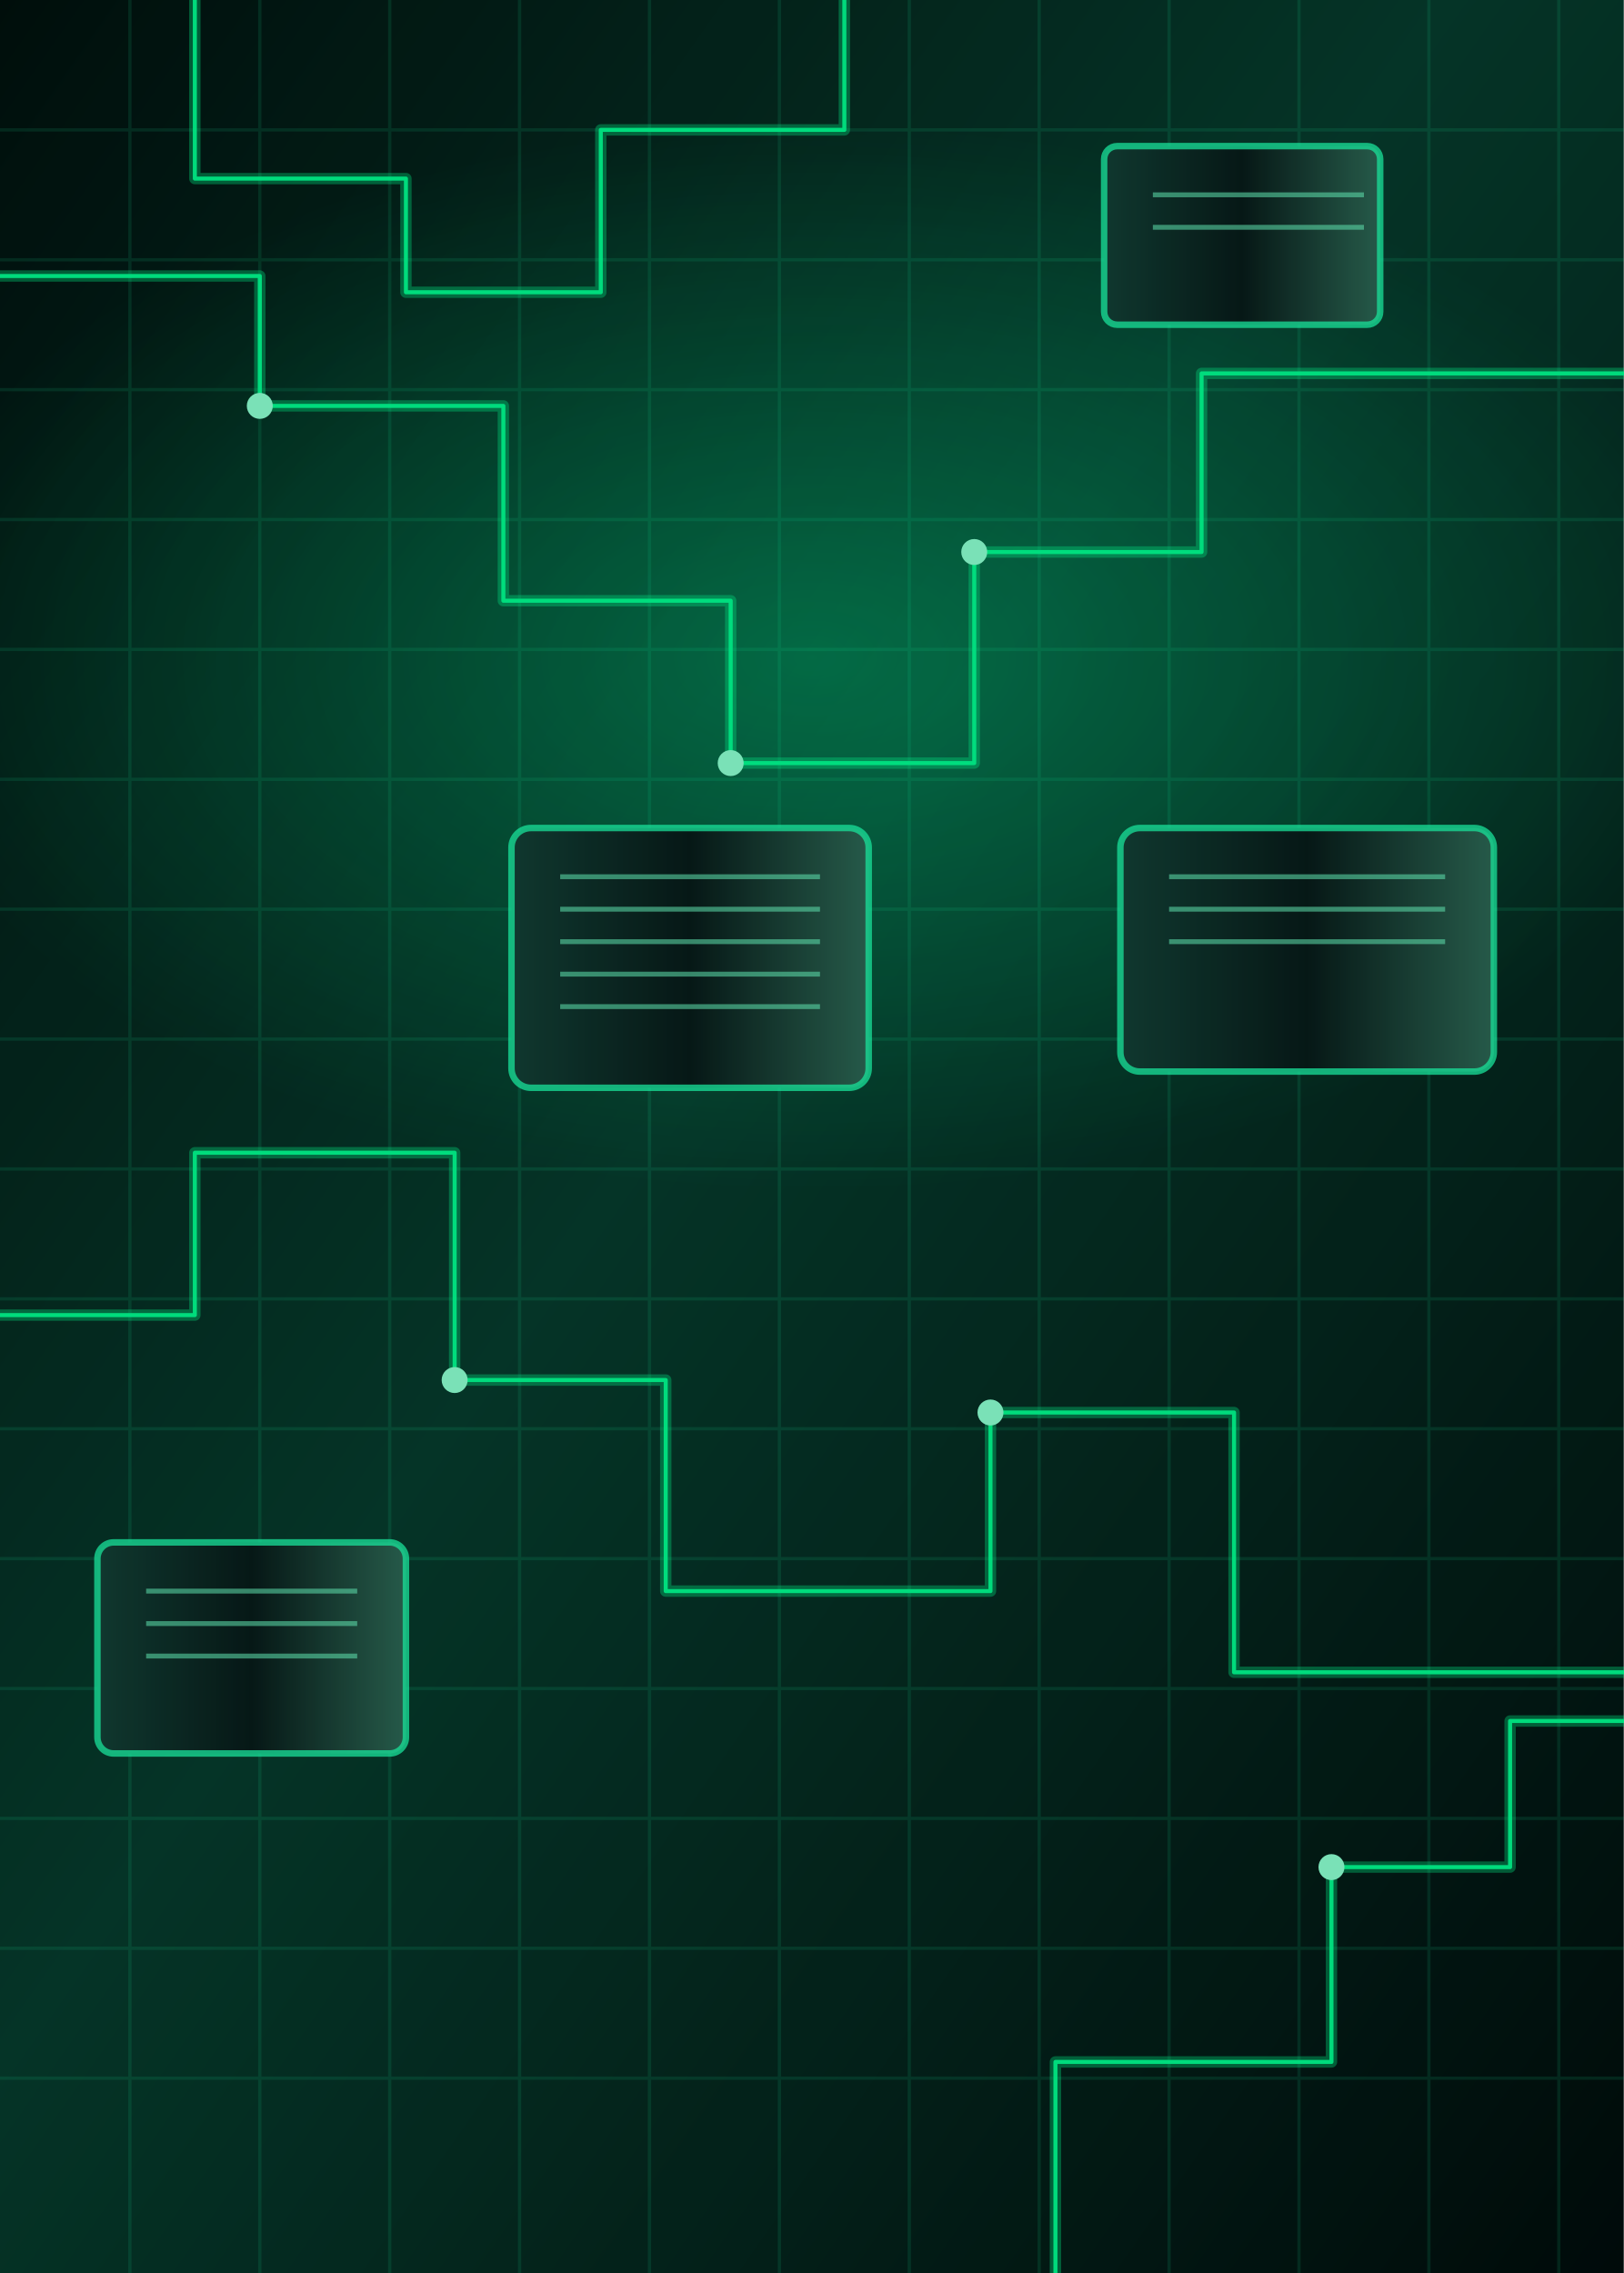
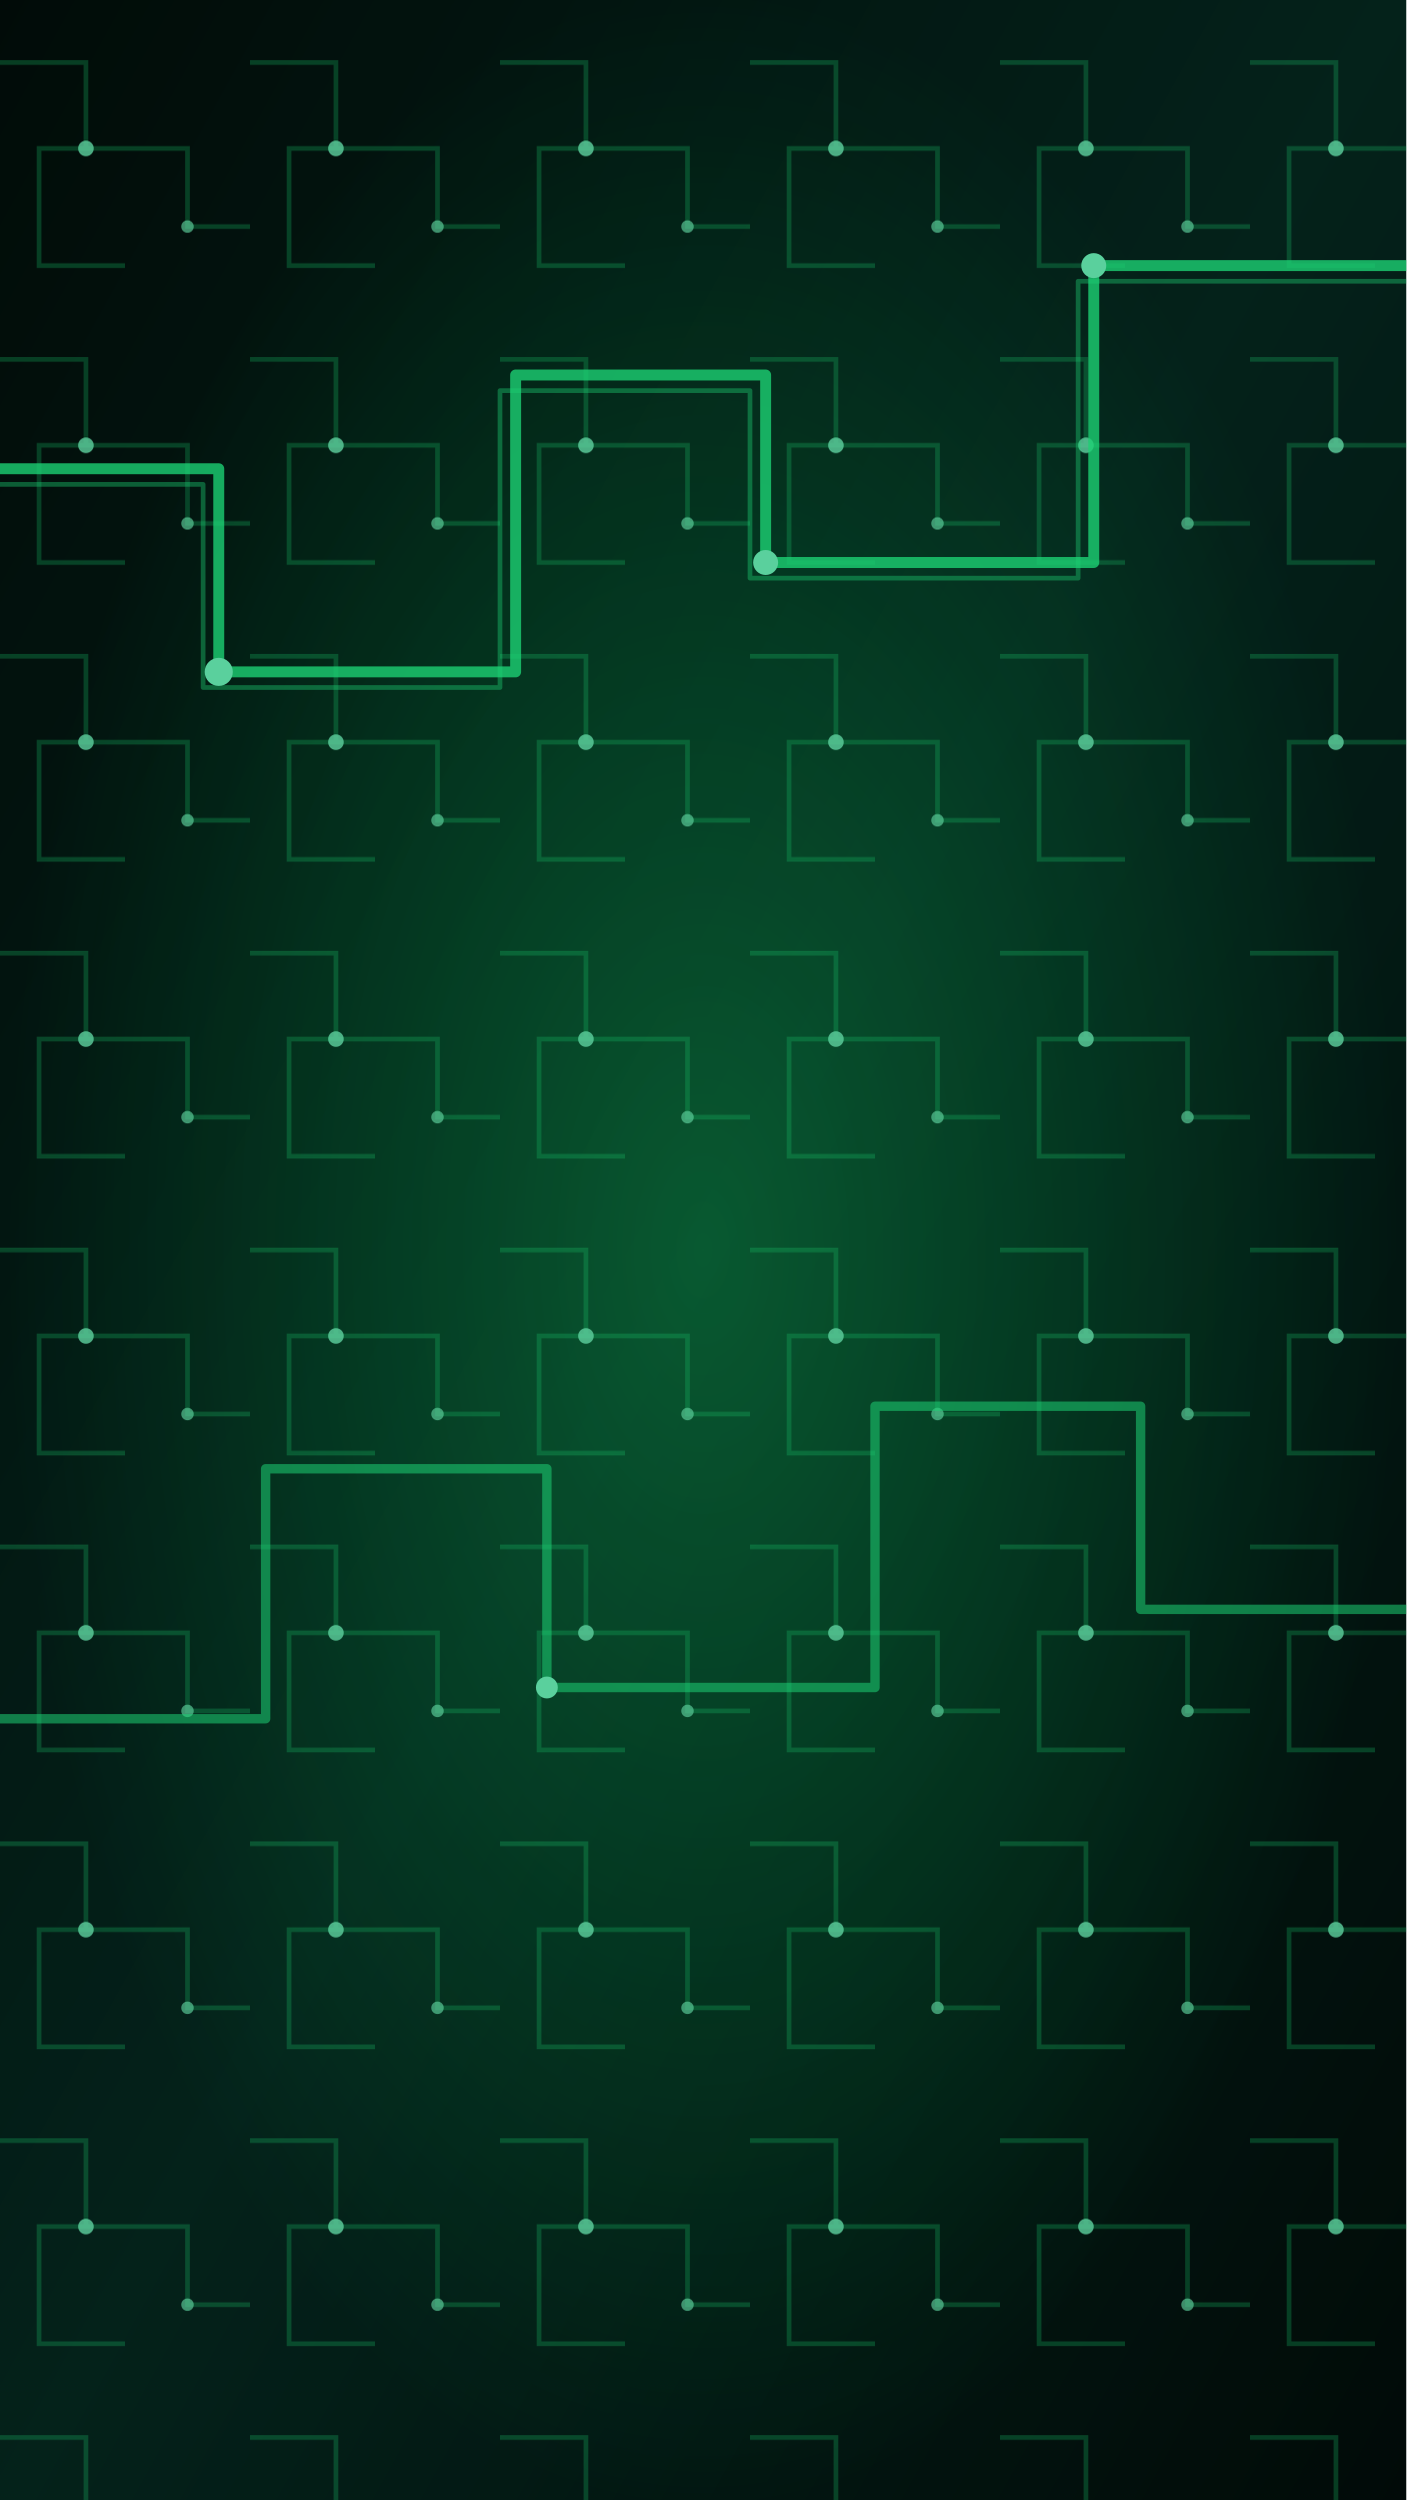
- <svg xmlns="http://www.w3.org/2000/svg" width="1000" height="1400" viewBox="0 0 1000 1400">
+ <svg xmlns="http://www.w3.org/2000/svg" viewBox="0 0 900 1600" preserveAspectRatio="xMidYMid slice">
  <defs>
-     <linearGradient id="pcb" x1="0" y1="0" x2="1" y2="1">
-       <stop stop-color="#00100d" />
-       <stop offset=".45" stop-color="#063b2c" />
-       <stop offset="1" stop-color="#000c0b" />
+     <linearGradient id="b" x2="1" y2="1">
+       <stop stop-color="#010906" />
+       <stop offset=".5" stop-color="#05251d" />
+       <stop offset="1" stop-color="#010806" />
    </linearGradient>
-     <radialGradient id="glow">
-       <stop stop-color="#00ff9a" stop-opacity=".55" />
-       <stop offset="1" stop-color="#00ff9a" stop-opacity="0" />
+     <radialGradient id="n">
+       <stop stop-color="#16ff75" stop-opacity=".32" />
+       <stop offset="1" stop-color="#00ff73" stop-opacity="0" />
    </radialGradient>
-     <linearGradient id="chip">
-       <stop stop-color="#123f35" />
-       <stop offset=".5" stop-color="#071b19" />
-       <stop offset="1" stop-color="#2b6653" />
-     </linearGradient>
+     <pattern id="p" width="160" height="190" patternUnits="userSpaceOnUse">
+       <path d="M0 40H55V95H120V145H160M55 95H25V170H80" fill="none" stroke="#21ff8a" stroke-opacity=".25" stroke-width="3" />
+       <circle cx="55" cy="95" r="5" fill="#75ffc1" fill-opacity=".8" />
+       <circle cx="120" cy="145" r="4" fill="#75ffc1" fill-opacity=".65" />
+     </pattern>
  </defs>
-   <rect width="1000" height="1400" fill="url(#pcb)" />
-   <g fill="none" stroke="#1affaa" stroke-opacity=".12" stroke-width="2">
-     <path d="M0 80H1000M0 160H1000M0 240H1000M0 320H1000M0 400H1000M0 480H1000M0 560H1000M0 640H1000M0 720H1000M0 800H1000M0 880H1000M0 960H1000M0 1040H1000M0 1120H1000M0 1200H1000M0 1280H1000M80 0V1400M160 0V1400M240 0V1400M320 0V1400M400 0V1400M480 0V1400M560 0V1400M640 0V1400M720 0V1400M800 0V1400M880 0V1400M960 0V1400" />
+   <rect width="900" height="1600" fill="url(#b)" />
+   <rect width="900" height="1600" fill="url(#n)" />
+   <rect width="900" height="1600" fill="url(#p)" />
+   <g fill="none" stroke="#23ff8c" stroke-linejoin="round">
+     <path stroke-width="7" stroke-opacity=".8" d="M-20 300H140V430H330V240H490V360H700V170H920" />
+     <path stroke-width="3" stroke-opacity=".4" d="M-20 310H130V440H320V250H480V370H690V180H920" />
+     <path stroke-width="6" stroke-opacity=".55" d="M-20 1100H170V940H350V1080H560V900H730V1030H920" />
  </g>
-   <rect x="-80" y="80" width="1160" height="650" fill="url(#glow)" opacity=".6" />
-   <g fill="none" stroke="#00ff91" stroke-linejoin="round" stroke-linecap="round">
-     <g stroke-width="7" stroke-opacity=".35">
-       <path d="M-20 170H160V250H310V370H450V470H600V340H740V230H1020" />
-       <path d="M-20 810H120V710H280V850H410V980H610V870H760V1030H1020" />
-       <path d="M120 -20V110H250V180H370V80H520V-20" />
-       <path d="M650 1420V1270H820V1150H930V1060H1020" />
-     </g>
-     <g stroke-width="2.5" stroke-opacity=".95">
-       <path d="M-20 170H160V250H310V370H450V470H600V340H740V230H1020" />
-       <path d="M-20 810H120V710H280V850H410V980H610V870H760V1030H1020" />
-       <path d="M120 -20V110H250V180H370V80H520V-20" />
-       <path d="M650 1420V1270H820V1150H930V1060H1020" />
-     </g>
+   <g fill="#70ffc0">
+     <circle cx="140" cy="430" r="9" />
+     <circle cx="490" cy="360" r="8" />
+     <circle cx="700" cy="170" r="8" />
+     <circle cx="350" cy="1080" r="7" />
  </g>
-   <g fill="url(#chip)" stroke="#1dffad" stroke-opacity=".75" stroke-width="4">
-     <rect x="315" y="510" width="220" height="160" rx="12" />
-     <rect x="60" y="950" width="190" height="130" rx="10" />
-     <rect x="690" y="510" width="230" height="150" rx="12" />
-     <rect x="680" y="90" width="170" height="110" rx="8" />
-   </g>
-   <g stroke="#6bffc5" stroke-opacity=".55" stroke-width="3">
-     <path d="M345 540h160M345 560h160M345 580h160M345 600h160M345 620h160M90 980h130M90 1000h130M90 1020h130M720 540h170M720 560h170M720 580h170M710 120h130M710 140h130" />
-   </g>
-   <g fill="#8affcf">
-     <circle cx="160" cy="250" r="8" />
-     <circle cx="450" cy="470" r="8" />
-     <circle cx="600" cy="340" r="8" />
-     <circle cx="280" cy="850" r="8" />
-     <circle cx="610" cy="870" r="8" />
-     <circle cx="820" cy="1150" r="8" />
-   </g>
-   <rect width="1000" height="1400" fill="#000" opacity=".12" />
+   <rect width="900" height="1600" fill="#00130d" opacity=".2" />
</svg>
